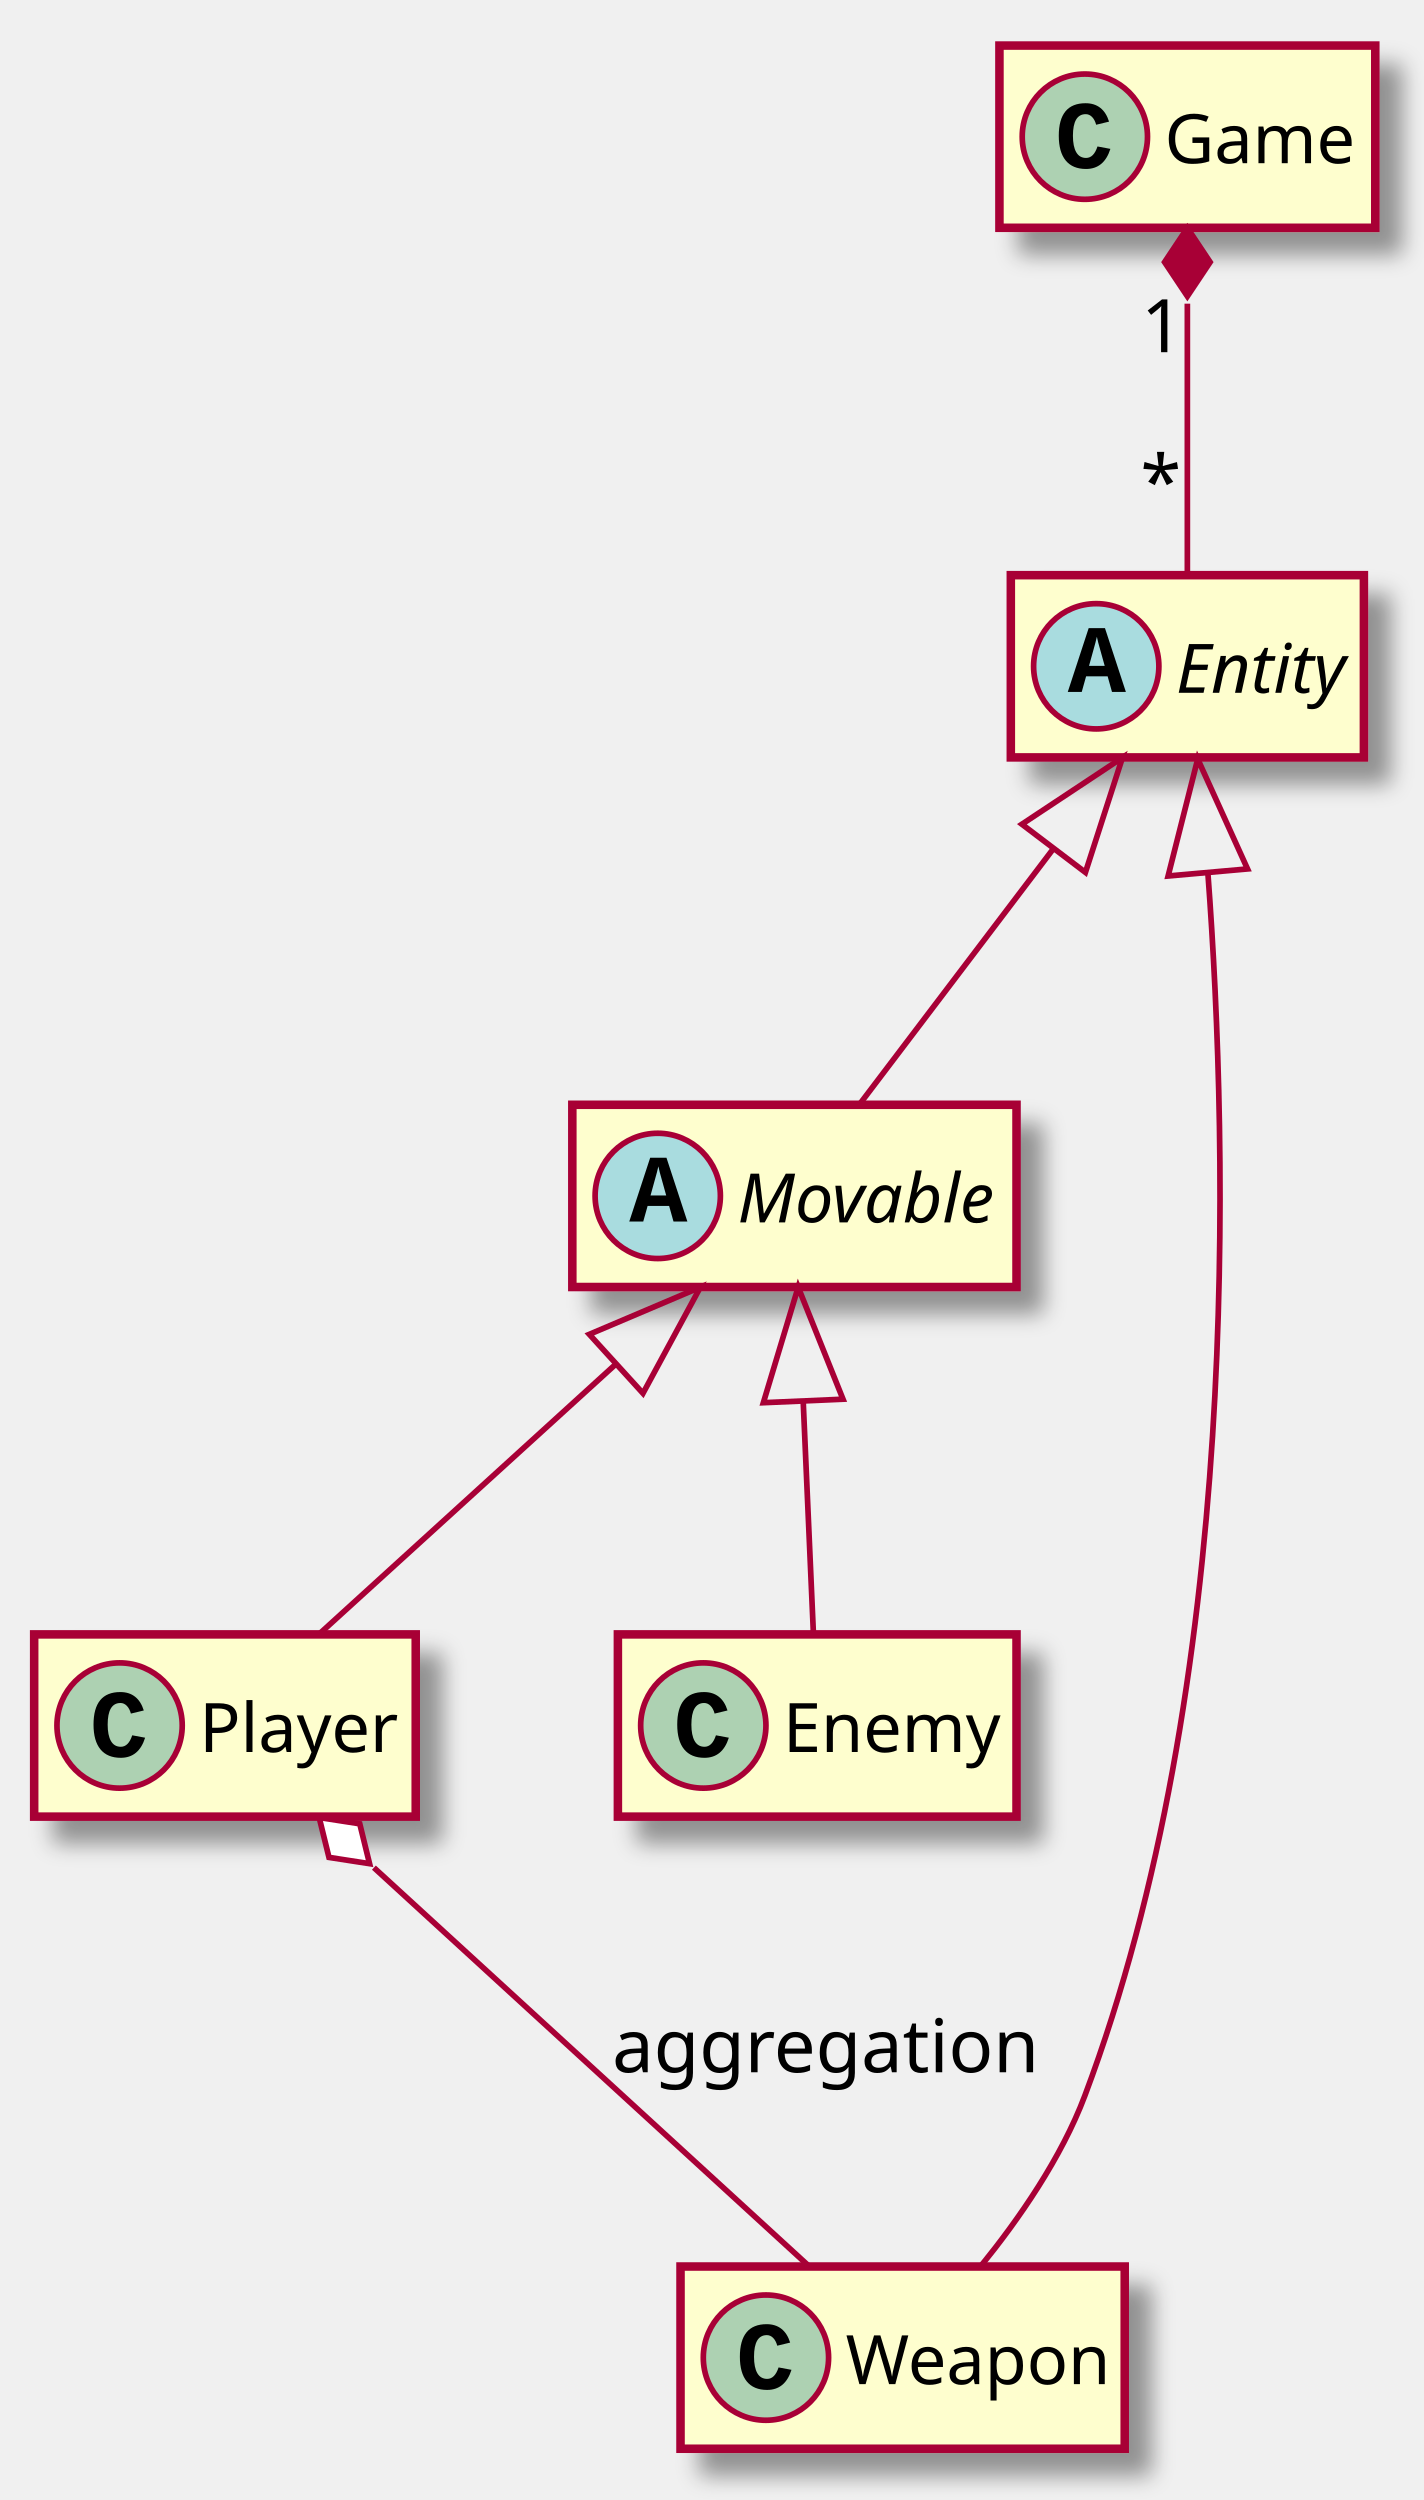
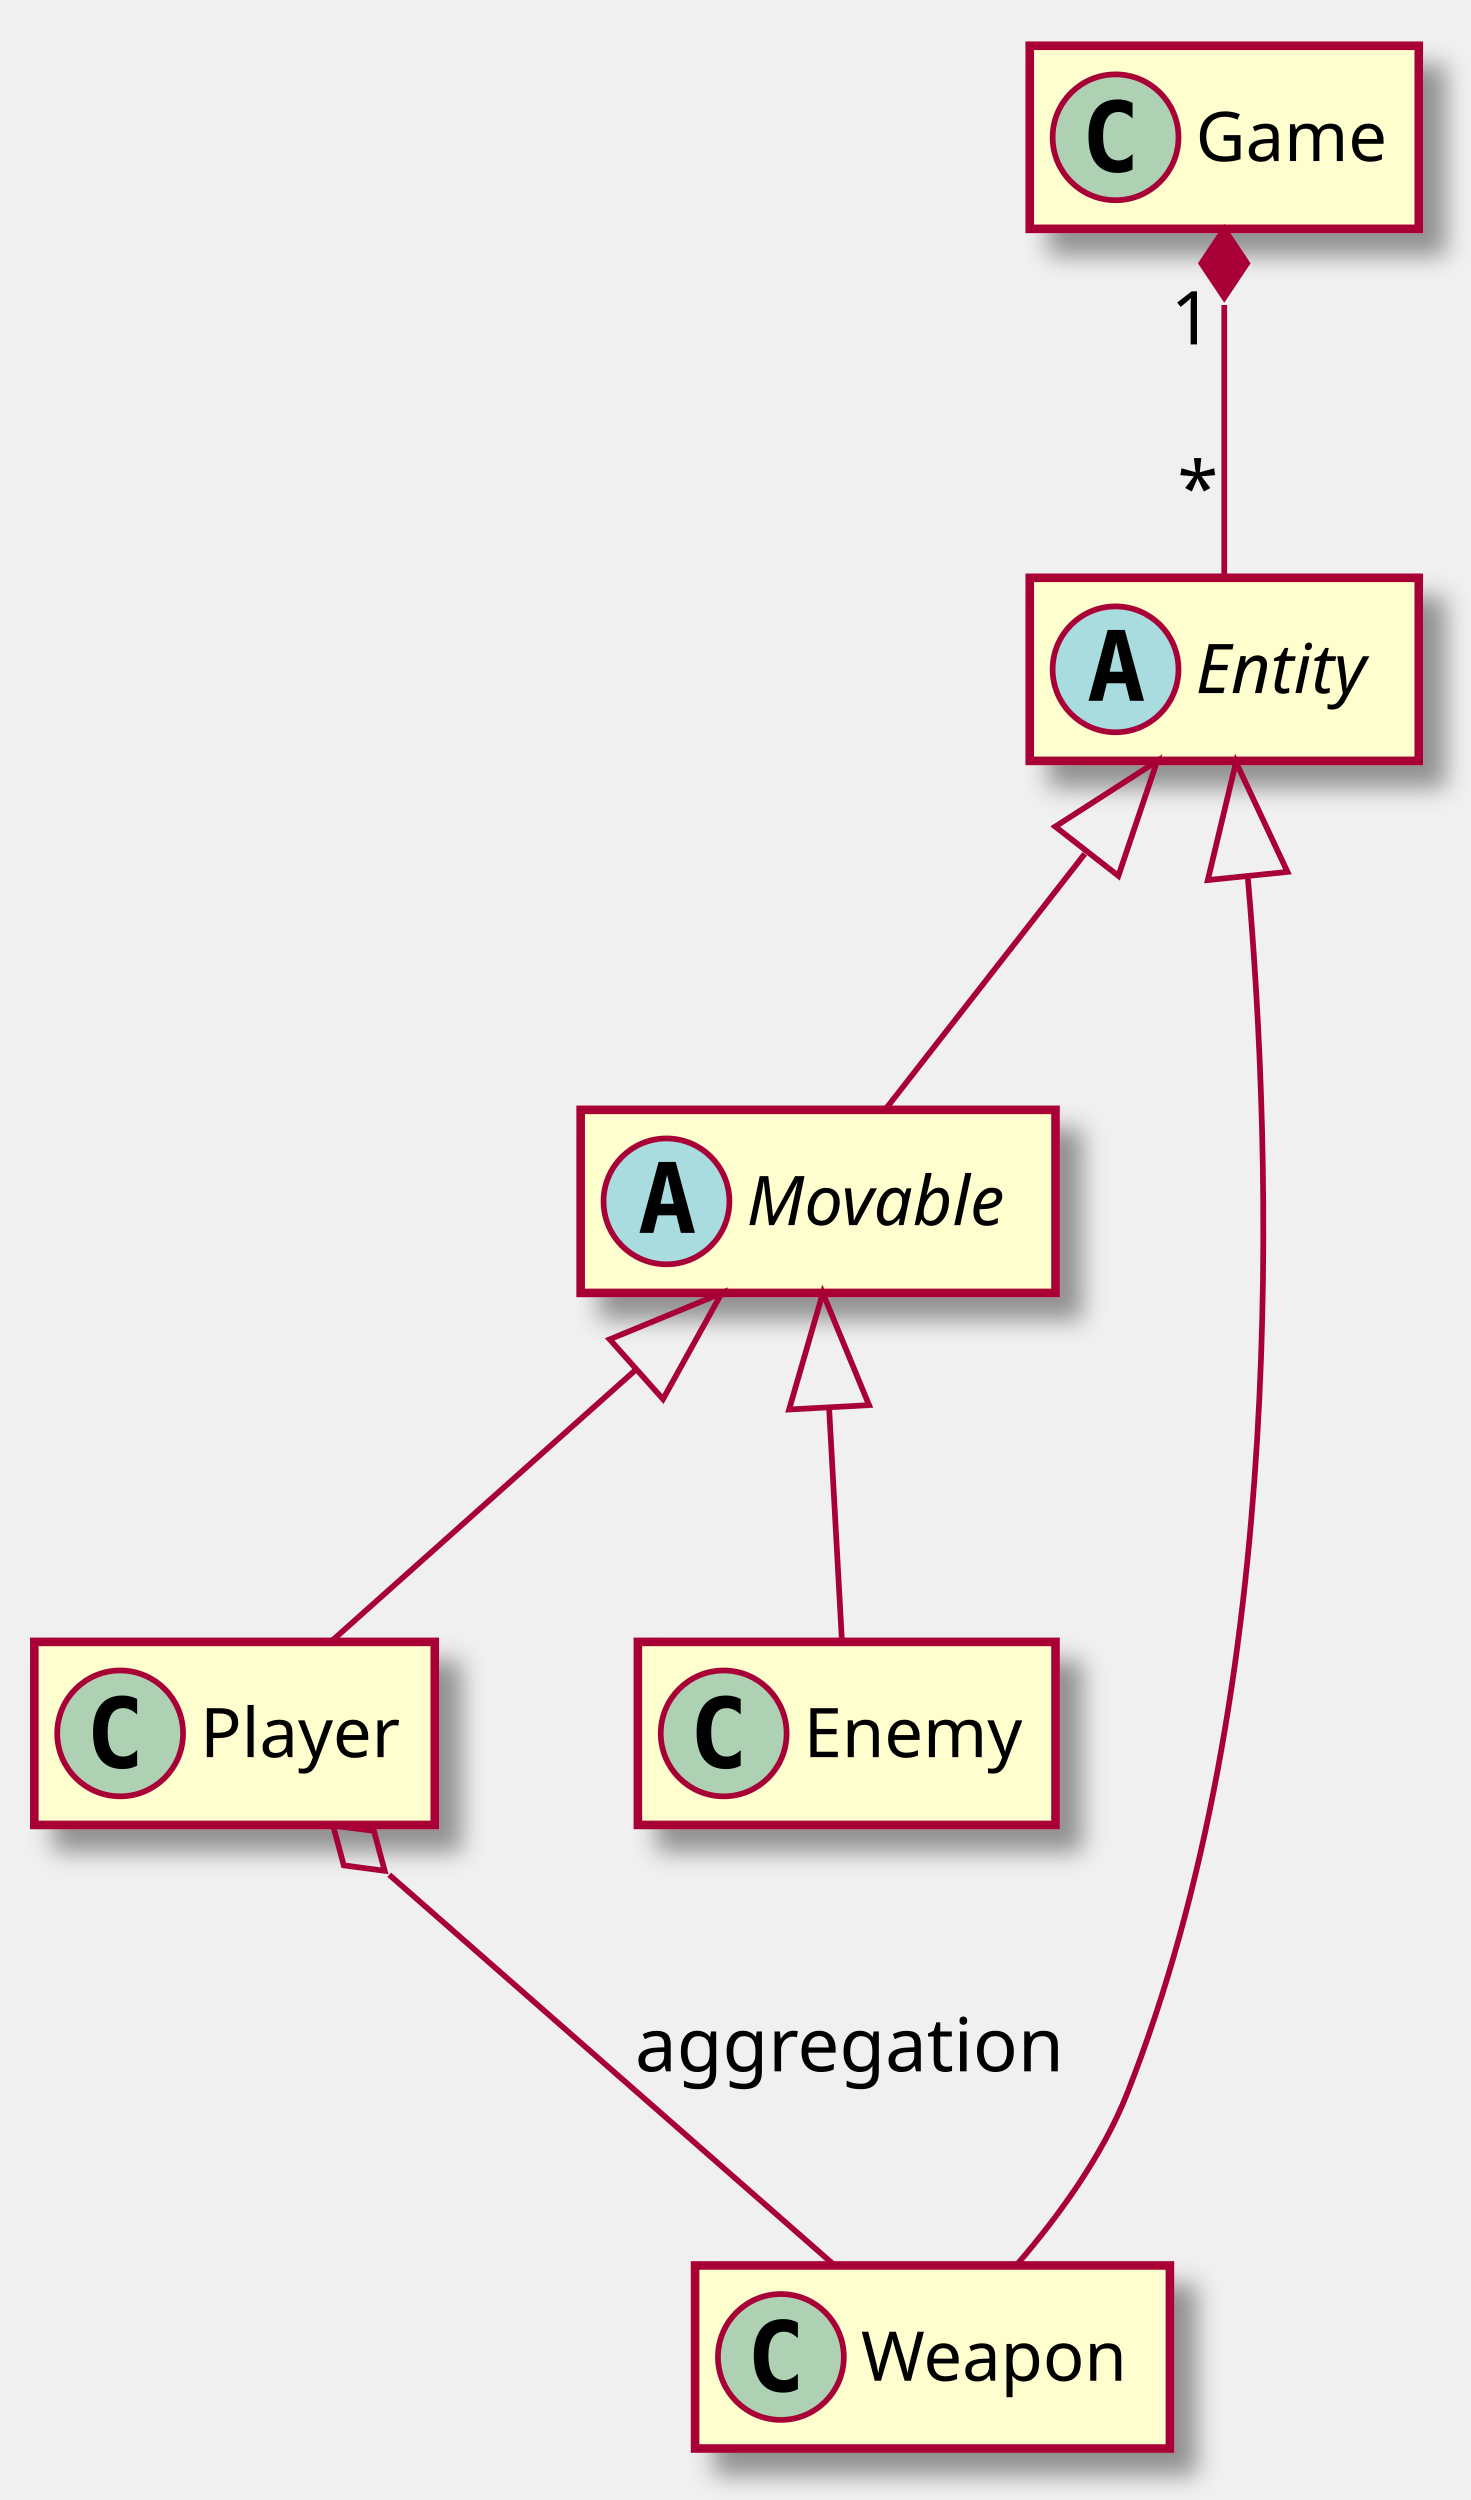
- <svg xmlns="http://www.w3.org/2000/svg" contentScriptType="application/ecmascript" contentStyleType="text/css" height="439px" preserveAspectRatio="none" style="width:250px;height:439px;" version="1.1" viewBox="0 0 250 439" width="250px" zoomAndPan="magnify">
+ <svg xmlns="http://www.w3.org/2000/svg" height="437px" style="width:257px;height:437px;" version="1.1" viewBox="0 0 257 437" width="257px">
  <defs>
-     <filter height="300%" id="fuknmro" width="300%" x="-1" y="-1">
+     <filter height="300%" id="f1" width="300%" x="-1" y="-1">
      <feGaussianBlur result="blurOut" stdDeviation="2.0" />
      <feColorMatrix in="blurOut" result="blurOut2" type="matrix" values="0 0 0 0 0 0 0 0 0 0 0 0 0 0 0 0 0 0 .4 0" />
      <feOffset dx="4.0" dy="4.0" in="blurOut2" result="blurOut3" />
      <feBlend in="SourceGraphic" in2="blurOut3" mode="normal" />
    </filter>
  </defs>
  <g>
-     <rect fill="#FEFECE" filter="url(#fuknmro)" height="32" style="stroke: #A80036; stroke-width: 1.5;" width="62" x="177.5" y="101" />
-     <ellipse cx="192.5" cy="117" fill="#A9DCDF" rx="11" ry="11" style="stroke: #A80036; stroke-width: 1.0;" />
-     <path d="M197.703,121.5 L195.266,121.5 L194.5,118.766 L190.719,118.766 L189.953,121.5 L187.5,121.5 L191.172,110.297 L194.031,110.297 L197.703,121.5 Z M192.609,111.812 Q192.531,112.156 192.359,112.852 Q192.188,113.547 191.234,116.922 L193.984,116.922 Q193.016,113.5 192.844,112.828 Q192.672,112.156 192.609,111.812 Z " />
-     <text fill="#000000" font-family="sans-serif" font-size="12" font-style="italic" lengthAdjust="spacingAndGlyphs" textLength="30" x="206.5" y="121.655">Entity</text>
-     <rect fill="#FEFECE" filter="url(#fuknmro)" height="32" style="stroke: #A80036; stroke-width: 1.5;" width="78" x="100.5" y="194" />
-     <ellipse cx="115.5" cy="210" fill="#A9DCDF" rx="11" ry="11" style="stroke: #A80036; stroke-width: 1.0;" />
-     <path d="M120.703,214.5 L118.266,214.5 L117.5,211.766 L113.719,211.766 L112.953,214.5 L110.5,214.5 L114.172,203.297 L117.031,203.297 L120.703,214.5 Z M115.609,204.812 Q115.531,205.156 115.359,205.852 Q115.188,206.547 114.234,209.922 L116.984,209.922 Q116.016,206.5 115.844,205.828 Q115.672,205.156 115.609,204.812 Z " />
-     <text fill="#000000" font-family="sans-serif" font-size="12" font-style="italic" lengthAdjust="spacingAndGlyphs" textLength="46" x="129.5" y="214.655">Movable</text>
-     <rect fill="#FEFECE" filter="url(#fuknmro)" height="32" style="stroke: #A80036; stroke-width: 1.5;" width="78" x="119.5" y="398" />
-     <ellipse cx="134.5" cy="414" fill="#ADD1B2" rx="11" ry="11" style="stroke: #A80036; stroke-width: 1.0;" />
-     <path d="M132.406,413.844 Q132.406,415.719 132.984,416.727 Q133.562,417.734 134.719,417.734 Q136.062,417.734 136.719,415.719 L138.984,416.141 Q137.875,419.672 134.703,419.672 Q132.359,419.672 131.141,418.188 Q129.922,416.703 129.922,413.844 Q129.922,408.125 134.625,408.125 Q136.172,408.125 137.211,408.938 Q138.25,409.75 138.75,411.359 L136.484,411.906 Q136.25,411.031 135.766,410.539 Q135.281,410.047 134.656,410.047 Q132.406,410.047 132.406,413.844 Z " />
-     <text fill="#000000" font-family="sans-serif" font-size="12" lengthAdjust="spacingAndGlyphs" textLength="46" x="148.5" y="418.655">Weapon</text>
-     <rect fill="#FEFECE" filter="url(#fuknmro)" height="32" style="stroke: #A80036; stroke-width: 1.5;" width="67" x="6" y="287" />
+     <rect fill="#FEFECE" filter="url(#f1)" height="32" style="stroke: #A80036; stroke-width: 1.5;" width="68" x="180" y="101" />
+     <ellipse cx="195" cy="117" fill="#A9DCDF" rx="11" ry="11" style="stroke: #A80036; stroke-width: 1.0;" />
+     <path d="M195.109,112.344 L193.953,117.422 L196.281,117.422 L195.109,112.344 Z M193.625,110.109 L196.609,110.109 L199.969,122.5 L197.516,122.5 L196.75,119.438 L193.469,119.438 L192.719,122.5 L190.281,122.5 L193.625,110.109 Z " />
+     <text fill="#000000" font-family="sans-serif" font-size="12" font-style="italic" lengthAdjust="spacingAndGlyphs" textLength="36" x="209" y="121.154">Entity</text>
+     <rect fill="#FEFECE" filter="url(#f1)" height="32" style="stroke: #A80036; stroke-width: 1.5;" width="83" x="101.5" y="194" />
+     <ellipse cx="116.5" cy="210" fill="#A9DCDF" rx="11" ry="11" style="stroke: #A80036; stroke-width: 1.0;" />
+     <path d="M116.609,205.344 L115.453,210.422 L117.781,210.422 L116.609,205.344 Z M115.125,203.109 L118.109,203.109 L121.469,215.5 L119.016,215.5 L118.25,212.438 L114.969,212.438 L114.219,215.5 L111.781,215.5 L115.125,203.109 Z " />
+     <text fill="#000000" font-family="sans-serif" font-size="12" font-style="italic" lengthAdjust="spacingAndGlyphs" textLength="51" x="130.5" y="214.154">Movable</text>
+     <rect fill="#FEFECE" filter="url(#f1)" height="32" style="stroke: #A80036; stroke-width: 1.5;" width="83" x="121.5" y="396" />
+     <ellipse cx="136.5" cy="412" fill="#ADD1B2" rx="11" ry="11" style="stroke: #A80036; stroke-width: 1.0;" />
+     <path d="M139.469,417.641 Q138.891,417.938 138.25,418.086 Q137.609,418.234 136.906,418.234 Q134.406,418.234 133.086,416.586 Q131.766,414.938 131.766,411.812 Q131.766,408.688 133.086,407.031 Q134.406,405.375 136.906,405.375 Q137.609,405.375 138.258,405.531 Q138.906,405.688 139.469,405.984 L139.469,408.703 Q138.844,408.125 138.25,407.852 Q137.656,407.578 137.031,407.578 Q135.688,407.578 135,408.648 Q134.312,409.719 134.312,411.812 Q134.312,413.906 135,414.977 Q135.688,416.047 137.031,416.047 Q137.656,416.047 138.25,415.773 Q138.844,415.5 139.469,414.922 L139.469,417.641 Z " />
+     <text fill="#000000" font-family="sans-serif" font-size="12" lengthAdjust="spacingAndGlyphs" textLength="51" x="150.5" y="416.154">Weapon</text>
+     <rect fill="#FEFECE" filter="url(#f1)" height="32" style="stroke: #A80036; stroke-width: 1.5;" width="70" x="6" y="287" />
    <ellipse cx="21" cy="303" fill="#ADD1B2" rx="11" ry="11" style="stroke: #A80036; stroke-width: 1.0;" />
-     <path d="M18.906,302.844 Q18.906,304.719 19.484,305.727 Q20.062,306.734 21.219,306.734 Q22.562,306.734 23.219,304.719 L25.484,305.141 Q24.375,308.672 21.203,308.672 Q18.859,308.672 17.641,307.188 Q16.422,305.703 16.422,302.844 Q16.422,297.125 21.125,297.125 Q22.672,297.125 23.711,297.938 Q24.75,298.75 25.25,300.359 L22.984,300.906 Q22.75,300.031 22.266,299.539 Q21.781,299.047 21.156,299.047 Q18.906,299.047 18.906,302.844 Z " />
-     <text fill="#000000" font-family="sans-serif" font-size="12" lengthAdjust="spacingAndGlyphs" textLength="35" x="35" y="307.655">Player</text>
-     <rect fill="#FEFECE" filter="url(#fuknmro)" height="32" style="stroke: #A80036; stroke-width: 1.5;" width="70" x="108.5" y="287" />
-     <ellipse cx="123.5" cy="303" fill="#ADD1B2" rx="11" ry="11" style="stroke: #A80036; stroke-width: 1.0;" />
-     <path d="M121.406,302.844 Q121.406,304.719 121.984,305.727 Q122.562,306.734 123.719,306.734 Q125.062,306.734 125.719,304.719 L127.984,305.141 Q126.875,308.672 123.703,308.672 Q121.359,308.672 120.141,307.188 Q118.922,305.703 118.922,302.844 Q118.922,297.125 123.625,297.125 Q125.172,297.125 126.211,297.938 Q127.25,298.75 127.75,300.359 L125.484,300.906 Q125.25,300.031 124.766,299.539 Q124.281,299.047 123.656,299.047 Q121.406,299.047 121.406,302.844 Z " />
-     <text fill="#000000" font-family="sans-serif" font-size="12" lengthAdjust="spacingAndGlyphs" textLength="38" x="137.5" y="307.655">Enemy</text>
-     <rect fill="#FEFECE" filter="url(#fuknmro)" height="32" style="stroke: #A80036; stroke-width: 1.5;" width="66" x="175.5" y="8" />
-     <ellipse cx="190.5" cy="24" fill="#ADD1B2" rx="11" ry="11" style="stroke: #A80036; stroke-width: 1.0;" />
-     <path d="M188.406,23.844 Q188.406,25.719 188.984,26.727 Q189.562,27.734 190.719,27.734 Q192.062,27.734 192.719,25.719 L194.984,26.141 Q193.875,29.672 190.703,29.672 Q188.359,29.672 187.141,28.188 Q185.922,26.703 185.922,23.844 Q185.922,18.125 190.625,18.125 Q192.172,18.125 193.211,18.938 Q194.25,19.75 194.75,21.359 L192.484,21.906 Q192.25,21.031 191.766,20.539 Q191.281,20.047 190.656,20.047 Q188.406,20.047 188.406,23.844 Z " />
-     <text fill="#000000" font-family="sans-serif" font-size="12" lengthAdjust="spacingAndGlyphs" textLength="34" x="204.5" y="28.655">Game</text>
-     <path d="M184.808,149.246 C173.342,164.367 160.105,181.826 150.911,193.951 " fill="none" style="stroke: #A80036; stroke-width: 1.0;" />
-     <polygon fill="none" points="179.444,144.734,197.106,133.027,190.6,153.193,179.444,144.734" style="stroke: #A80036; stroke-width: 1.0;" />
-     <path d="M212.113,153.431 C215.83,203.13 217.755,295.573 190.5,368 C186.381,378.946 178.92,389.679 172.238,397.916 " fill="none" style="stroke: #A80036; stroke-width: 1.0;" />
-     <polygon fill="none" points="205.121,153.825,210.321,133.284,219.066,152.585,205.121,153.825" style="stroke: #A80036; stroke-width: 1.0;" />
-     <path d="M108.115,239.56 C90.862,255.261 70.159,274.101 56.038,286.951 " fill="none" style="stroke: #A80036; stroke-width: 1.0;" />
-     <polygon fill="none" points="103.484,234.31,122.987,226.027,112.906,244.665,103.484,234.31" style="stroke: #A80036; stroke-width: 1.0;" />
-     <path d="M141.049,246.238 C141.67,260.363 142.352,275.88 142.839,286.951 " fill="none" style="stroke: #A80036; stroke-width: 1.0;" />
-     <polygon fill="none" points="134.046,246.315,140.161,226.027,148.032,245.7,134.046,246.315" style="stroke: #A80036; stroke-width: 1.0;" />
-     <path d="M208.5,53.319 C208.5,69.067 208.5,88.035 208.5,100.951 " fill="none" style="stroke: #A80036; stroke-width: 1.0;" />
-     <polygon fill="#A80036" points="208.5,40.027,204.5,46.027,208.5,52.027,212.5,46.027,208.5,40.027" style="stroke: #A80036; stroke-width: 1.0;" />
-     <text fill="#000000" font-family="sans-serif" font-size="13" lengthAdjust="spacingAndGlyphs" textLength="7" x="200.384" y="61.852">1</text>
-     <text fill="#000000" font-family="sans-serif" font-size="13" lengthAdjust="spacingAndGlyphs" textLength="7" x="200.253" y="89.226">*</text>
-     <path d="M65.655,327.957 C88.963,349.307 122.354,379.892 142.094,397.973 " fill="none" style="stroke: #A80036; stroke-width: 1.0;" />
-     <polygon fill="#FFFFFF" points="56.046,319.156,57.769,326.158,64.895,327.262,63.173,320.259,56.046,319.156" style="stroke: #A80036; stroke-width: 1.0;" />
-     <text fill="#000000" font-family="sans-serif" font-size="13" lengthAdjust="spacingAndGlyphs" textLength="74" x="107.5" y="363.895">aggregation</text>
+     <path d="M23.969,308.641 Q23.391,308.938 22.75,309.086 Q22.109,309.234 21.406,309.234 Q18.906,309.234 17.586,307.586 Q16.266,305.938 16.266,302.812 Q16.266,299.688 17.586,298.031 Q18.906,296.375 21.406,296.375 Q22.109,296.375 22.758,296.531 Q23.406,296.688 23.969,296.984 L23.969,299.703 Q23.344,299.125 22.75,298.852 Q22.156,298.578 21.531,298.578 Q20.188,298.578 19.5,299.648 Q18.812,300.719 18.812,302.812 Q18.812,304.906 19.5,305.977 Q20.188,307.047 21.531,307.047 Q22.156,307.047 22.75,306.773 Q23.344,306.5 23.969,305.922 L23.969,308.641 Z " />
+     <text fill="#000000" font-family="sans-serif" font-size="12" lengthAdjust="spacingAndGlyphs" textLength="38" x="35" y="307.154">Player</text>
+     <rect fill="#FEFECE" filter="url(#f1)" height="32" style="stroke: #A80036; stroke-width: 1.5;" width="73" x="111.5" y="287" />
+     <ellipse cx="126.5" cy="303" fill="#ADD1B2" rx="11" ry="11" style="stroke: #A80036; stroke-width: 1.0;" />
+     <path d="M129.469,308.641 Q128.891,308.938 128.25,309.086 Q127.609,309.234 126.906,309.234 Q124.406,309.234 123.086,307.586 Q121.766,305.938 121.766,302.812 Q121.766,299.688 123.086,298.031 Q124.406,296.375 126.906,296.375 Q127.609,296.375 128.258,296.531 Q128.906,296.688 129.469,296.984 L129.469,299.703 Q128.844,299.125 128.25,298.852 Q127.656,298.578 127.031,298.578 Q125.688,298.578 125,299.648 Q124.312,300.719 124.312,302.812 Q124.312,304.906 125,305.977 Q125.688,307.047 127.031,307.047 Q127.656,307.047 128.25,306.773 Q128.844,306.5 129.469,305.922 L129.469,308.641 Z " />
+     <text fill="#000000" font-family="sans-serif" font-size="12" lengthAdjust="spacingAndGlyphs" textLength="41" x="140.5" y="307.154">Enemy</text>
+     <rect fill="#FEFECE" filter="url(#f1)" height="32" style="stroke: #A80036; stroke-width: 1.5;" width="68" x="180" y="8" />
+     <ellipse cx="195" cy="24" fill="#ADD1B2" rx="11" ry="11" style="stroke: #A80036; stroke-width: 1.0;" />
+     <path d="M197.969,29.641 Q197.391,29.938 196.75,30.086 Q196.109,30.234 195.406,30.234 Q192.906,30.234 191.586,28.586 Q190.266,26.938 190.266,23.812 Q190.266,20.688 191.586,19.031 Q192.906,17.375 195.406,17.375 Q196.109,17.375 196.758,17.531 Q197.406,17.688 197.969,17.984 L197.969,20.703 Q197.344,20.125 196.75,19.852 Q196.156,19.578 195.531,19.578 Q194.188,19.578 193.5,20.648 Q192.812,21.719 192.812,23.812 Q192.812,25.906 193.5,26.977 Q194.188,28.047 195.531,28.047 Q196.156,28.047 196.75,27.773 Q197.344,27.5 197.969,26.922 L197.969,29.641 Z " />
+     <text fill="#000000" font-family="sans-serif" font-size="12" lengthAdjust="spacingAndGlyphs" textLength="36" x="209" y="28.154">Game</text>
+     <path d="M189.622,149.246 C177.823,164.367 164.202,181.826 154.742,193.951 " fill="none" style="stroke: #A80036; stroke-width: 1.0;" />
+     <polygon fill="none" points="184.454,144.489,202.276,133.027,195.492,153.101,184.454,144.489" style="stroke: #A80036; stroke-width: 1.0;" />
+     <path d="M218.105,153.28 C222.436,202.739 225.219,294.628 197,366 C192.68,376.927 184.939,387.498 177.934,395.645 " fill="none" style="stroke: #A80036; stroke-width: 1.0;" />
+     <polygon fill="none" points="211.126,153.834,216.049,133.224,225.053,152.406,211.126,153.834" style="stroke: #A80036; stroke-width: 1.0;" />
+     <path d="M110.987,239.56 C93.389,255.261 72.272,274.101 57.868,286.951 " fill="none" style="stroke: #A80036; stroke-width: 1.0;" />
+     <polygon fill="none" points="106.573,234.118,126.157,226.027,115.893,244.565,106.573,234.118" style="stroke: #A80036; stroke-width: 1.0;" />
+     <path d="M144.936,246.238 C145.712,260.363 146.565,275.88 147.173,286.951 " fill="none" style="stroke: #A80036; stroke-width: 1.0;" />
+     <polygon fill="none" points="137.934,246.381,143.826,226.027,151.912,245.613,137.934,246.381" style="stroke: #A80036; stroke-width: 1.0;" />
+     <path d="M214,53.319 C214,69.067 214,88.035 214,100.951 " fill="none" style="stroke: #A80036; stroke-width: 1.0;" />
+     <polygon fill="#A80036" points="214,40.027,210,46.027,214,52.027,218,46.027,214,40.027" style="stroke: #A80036; stroke-width: 1.0;" />
+     <text fill="#000000" font-family="sans-serif" font-size="13" lengthAdjust="spacingAndGlyphs" textLength="8" x="204.625" y="60.204">1</text>
+     <text fill="#000000" font-family="sans-serif" font-size="13" lengthAdjust="spacingAndGlyphs" textLength="7" x="205.797" y="89.946">*</text>
+     <path d="M68.03,327.707 C91.792,348.547 125.652,378.244 145.867,395.973 " fill="none" style="stroke: #A80036; stroke-width: 1.0;" />
+     <polygon fill="none" points="58.221,319.104,60.094,326.067,67.243,327.017,65.369,320.053,58.221,319.104" style="stroke: #A80036; stroke-width: 1.0;" />
+     <text fill="#000000" font-family="sans-serif" font-size="13" lengthAdjust="spacingAndGlyphs" textLength="77" x="111" y="362.067">aggregation</text>
  </g>
</svg>
